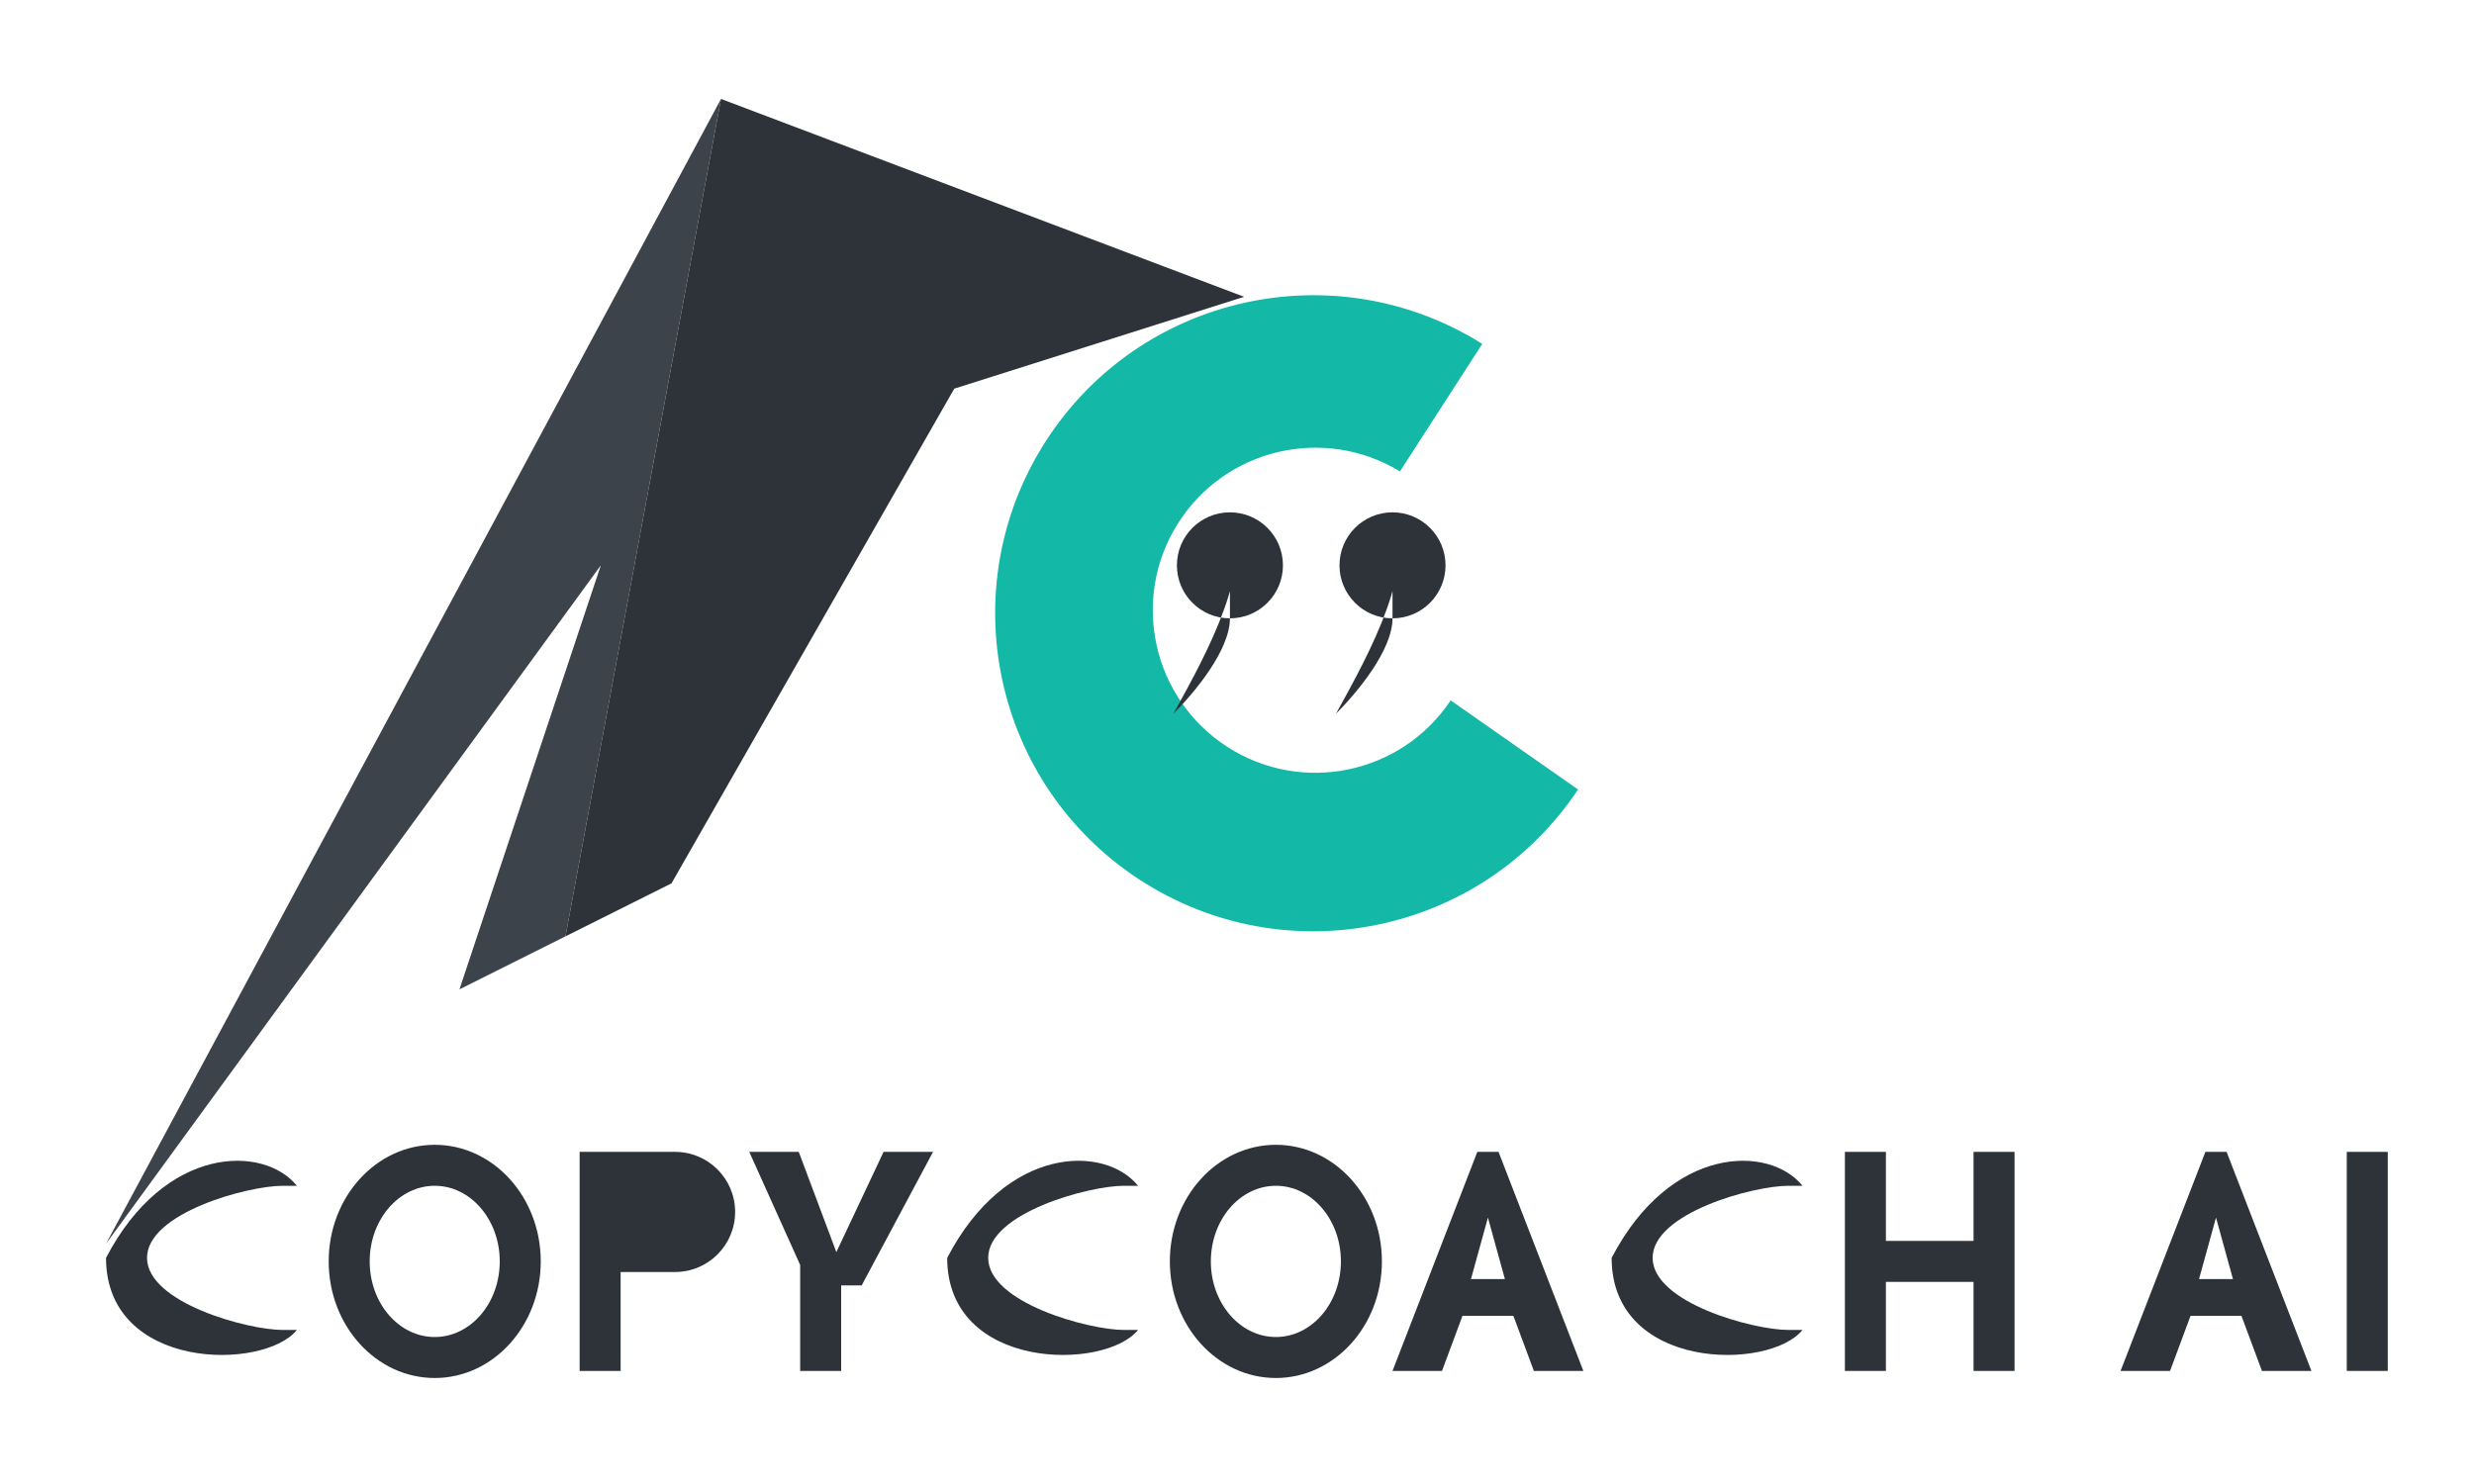
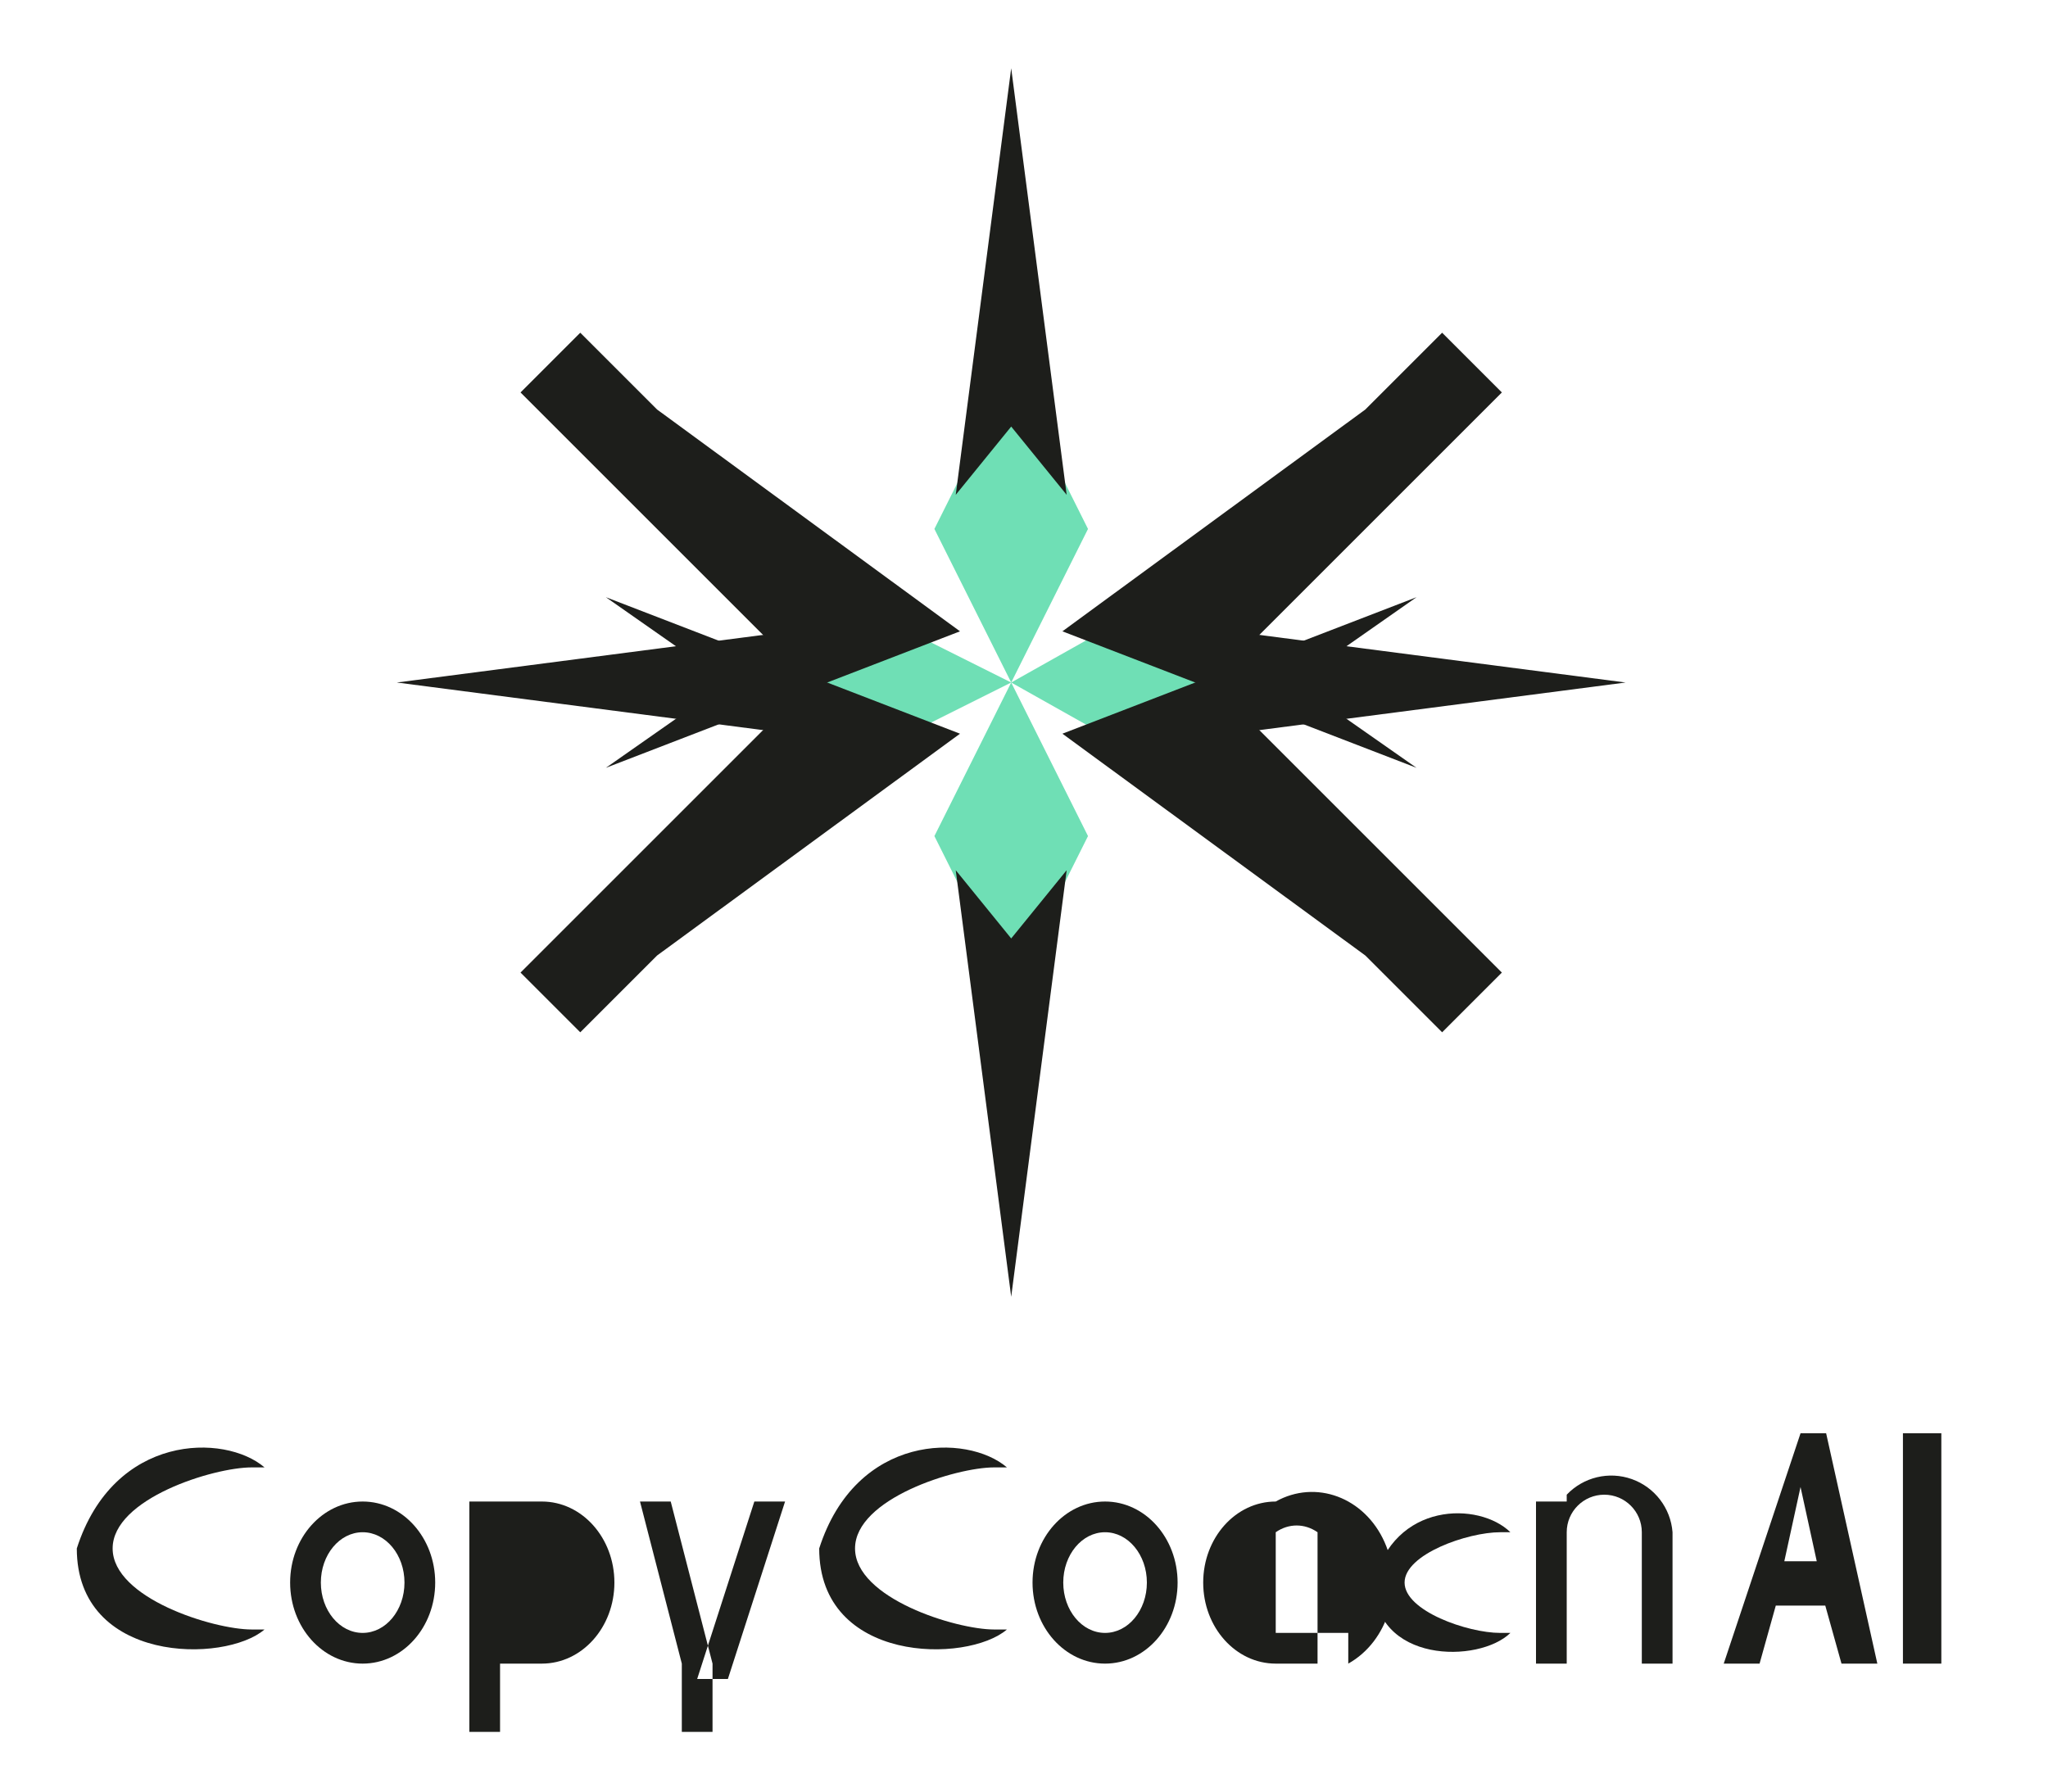
- <svg xmlns="http://www.w3.org/2000/svg" viewBox="0 0 350 210" width="100%" height="100%" preserveAspectRatio="xMidYMid meet">
-   <g id="editorial-mark">
-     <path id="c-ring" d="M 209.70 48.66 A 45.0 45.0 0 1 0 223.25 111.72 L 205.23 99.11 A 23.0 23.0 0 1 1 198.05 66.71 Z" fill="#14B8A6" />
-     <polygon id="cursor-facet-left" points="102.0,14.0 15.0,176.0 85.0,80.0 65.0,140.0 80.0,132.5" fill="#3D434A" />
-     <polygon id="cursor-facet-right" points="102.0,14.0 80.0,132.5 95.0,125.0 135.0,55.0 176.0,42.0" fill="#2E3339" />
-     <path id="quote-left" d="M 174.0 72.5 A 7.5 7.5 0 1 1 166.5 80.0 A 7.5 7.5 0 0 1 174.0 72.5 C 177.5 80.0 171.0 92.0 166.0 101.0 C 169.0 98.0 174.0 92.0 174.0 87.5 Z" fill="#2E3339" />
-     <path id="quote-right" d="M 197.0 72.5 A 7.5 7.5 0 1 1 189.5 80.0 A 7.5 7.5 0 0 1 197.0 72.5 C 200.5 80.0 194.0 92.0 189.0 101.0 C 192.0 98.0 197.0 92.0 197.0 87.5 Z" fill="#2E3339" />
+ <svg xmlns="http://www.w3.org/2000/svg" viewBox="0 0 240 210" width="100%" height="100%" preserveAspectRatio="xMidYMid meet">
+   <g id="editorial-compass-mark">
+     <path id="mint-teal-star" d="M 118.5 80.0 L 109.5 62.0 L 118.5 44.0 L 127.5 62.0 Z M 118.5 80.0 L 127.5 98.0 L 118.5 116.0 L 109.5 98.0 Z M 118.5 80.0 L 100.5 71.0 L 82.5 80.0 L 100.5 89.0 Z M 118.5 80.0 L 134.5 89.0 L 154.5 80.0 L 134.5 71.0 Z" fill="#6FDFB5" />
+     <path id="dark-star-tips" d="M 118.5 8.0 L 112.0 58.0 L 118.5 50.0 L 125.0 58.0 Z M 118.5 152.0 L 125.0 102.0 L 118.5 110.0 L 112.0 102.0 Z M 46.5 80.0 L 96.5 73.5 L 88.5 80.0 L 96.5 86.5 Z M 190.5 80.0 L 140.5 86.5 L 148.5 80.0 L 140.5 73.5 Z" fill="#1D1E1B" />
+     <polygon id="cursor-nw" points="112.5,74.0 77.0,48.0 98.0,69.0 68.0,39.0 61.0,46.0 91.0,76.0 71.0,90.0" fill="#1D1E1B" />
+     <polygon id="cursor-ne" points="124.5,74.0 160.0,48.0 139.0,69.0 169.0,39.0 176.0,46.0 146.0,76.0 166.0,90.0" fill="#1D1E1B" />
+     <polygon id="cursor-se" points="124.5,86.0 160.0,112.0 139.0,91.0 169.0,121.0 176.0,114.0 146.0,84.0 166.0,70.0" fill="#1D1E1B" />
+     <polygon id="cursor-sw" points="112.5,86.0 77.0,112.0 98.0,91.0 68.0,121.0 61.0,114.0 91.0,84.0 71.0,70.0" fill="#1D1E1B" />
  </g>
-   <g id="wordmark" fill="#2E3339">
-     <path d="M 40.00 167.80 H 42.00 C 37.33 162.00 23.33 162.00 15.00 178.00 C 15.00 194.00 37.33 194.00 42.00 188.20 H 40.00 C 35.00 188.20 20.80 184.33 20.80 178.00 C 20.80 171.67 35.00 167.80 40.00 167.80 Z" />
-     <path d="M 61.50 162.00 A 15.00 16.50 0 1 1 61.50 195.00 A 15.00 16.50 0 1 1 61.50 162.00 Z M 61.50 167.80 A 9.20 10.70 0 1 0 61.50 189.20 A 9.20 10.70 0 1 0 61.50 167.80 Z" />
-     <path d="M 82.00 163.00 H 95.50 A 8.50 8.50 0 0 1 95.50 180.00 H 87.80 V 194.00 H 82.00 Z M 87.80 168.80 H 95.50 A 2.70 2.70 0 0 0 95.50 174.20 H 87.80 Z" />
-     <path d="M 106.00 163.00 H 113.00 L 119.00 179.00 V 194.00 H 113.20 V 179.00 L 106.00 163.00 Z M 125.00 163.00 H 132.00 L 121.90 181.90 L 116.10 181.90 Z" />
-     <path d="M 159.00 167.80 H 161.00 C 156.33 162.00 142.33 162.00 134.00 178.00 C 134.00 194.00 156.33 194.00 161.00 188.20 H 159.00 C 154.00 188.20 139.80 184.33 139.80 178.00 C 139.80 171.67 154.00 167.80 159.00 167.80 Z" />
-     <path d="M 180.50 162.00 A 15.00 16.50 0 1 1 180.50 195.00 A 15.00 16.50 0 1 1 180.50 162.00 Z M 180.50 167.80 A 9.20 10.70 0 1 0 180.50 189.20 A 9.20 10.70 0 1 0 180.50 167.80 Z" />
-     <path d="M 209.00 163.00 H 212.00 L 224.00 194.00 H 217.00 L 214.10 186.20 H 206.90 L 204.00 194.00 H 197.00 Z M 210.50 172.30 L 208.10 181.00 H 212.90 Z" />
-     <path d="M 253.00 167.80 H 255.00 C 250.33 162.00 236.33 162.00 228.00 178.00 C 228.00 194.00 250.33 194.00 255.00 188.20 H 253.00 C 248.00 188.20 233.80 184.33 233.80 178.00 C 233.80 171.67 248.00 167.80 253.00 167.80 Z" />
-     <path d="M 261.00 163.00 H 266.80 V 175.60 H 279.20 V 163.00 H 285.00 V 194.00 H 279.20 V 181.40 H 266.80 V 194.00 H 261.00 Z" />
-     <path d="M 312.00 163.00 H 315.00 L 327.00 194.00 H 320.00 L 317.10 186.20 H 309.90 L 307.00 194.00 H 300.00 Z M 313.50 172.30 L 311.10 181.00 H 315.90 Z" />
-     <path d="M 332.00 163.00 H 337.80 V 194.00 H 332.00 Z" />
+   <g id="wordmark" fill="#1D1E1B">
+     <path d="M 29.50 172.00 H 31.00 C 26.33 168.00 13.33 168.00 9.00 181.50 C 9.00 195.00 26.33 195.00 31.00 191.00 H 29.50 C 25.00 191.00 13.20 187.33 13.20 181.50 C 13.20 175.67 25.00 172.00 29.50 172.00 Z" />
+     <path d="M 42.50 176.00 A 8.50 9.50 0 1 1 42.50 195.00 A 8.50 9.50 0 1 1 42.50 176.00 Z M 42.50 179.60 A 4.90 5.90 0 1 0 42.50 191.40 A 4.90 5.90 0 1 0 42.50 179.60 Z" />
+     <path d="M 55.00 176.00 H 63.50 A 8.50 9.50 0 0 1 63.50 195.00 H 58.60 V 203.00 H 55.00 Z M 58.60 179.60 H 63.50 A 4.90 5.90 0 0 0 63.50 191.40 H 58.60 Z" />
+     <path d="M 75.00 176.00 H 78.60 L 83.50 195.00 V 203.00 H 79.90 V 195.00 L 75.00 176.00 Z M 92.00 176.00 H 88.40 L 81.70 196.80 L 85.30 196.80 Z" />
+     <path d="M 116.50 172.00 H 118.00 C 113.33 168.00 100.33 168.00 96.00 181.50 C 96.00 195.00 113.33 195.00 118.00 191.00 H 116.50 C 112.00 191.00 100.20 187.33 100.20 181.50 C 100.20 175.67 112.00 172.00 116.50 172.00 Z" />
+     <path d="M 129.50 176.00 A 8.50 9.50 0 1 1 129.50 195.00 A 8.50 9.50 0 1 1 129.50 176.00 Z M 129.50 179.60 A 4.90 5.90 0 1 0 129.50 191.40 A 4.90 5.90 0 1 0 129.50 179.60 Z" />
+     <path d="M 149.50 176.00 A 8.50 9.50 0 0 1 158.00 195.00 H 154.40 V 179.60 A 4.90 5.90 0 0 0 149.50 179.60 Z M 149.50 176.00 A 8.50 9.50 0 1 0 149.50 195.00 H 158.00 V 191.40 H 149.50 Z" />
+     <path d="M 175.80 179.60 H 177.00 C 173.33 176.00 163.33 176.00 161.00 185.50 C 161.00 195.00 173.33 195.00 177.00 191.40 H 175.80 C 172.00 191.40 164.60 188.83 164.60 185.50 C 164.60 182.17 172.00 179.60 175.80 179.60 Z" />
+     <path d="M 180.00 168.00 H 183.60 V 179.60 A 3.60 3.60 0 0 1 192.40 179.60 V 195.00 H 196.00 V 179.60 A 7.20 7.20 0 0 0 183.60 175.20 V 168.00 Z M 180.00 176.00 V 195.00 H 183.60 V 176.00 Z" />
+     <path d="M 211.00 168.00 H 214.00 L 220.00 195.00 H 215.80 L 213.90 188.20 H 208.10 L 206.20 195.00 H 202.00 Z M 211.00 174.30 L 209.10 183.00 H 212.90 Z" />
+     <path d="M 223.00 168.00 H 227.50 V 195.00 H 223.00 Z" />
  </g>
</svg>
